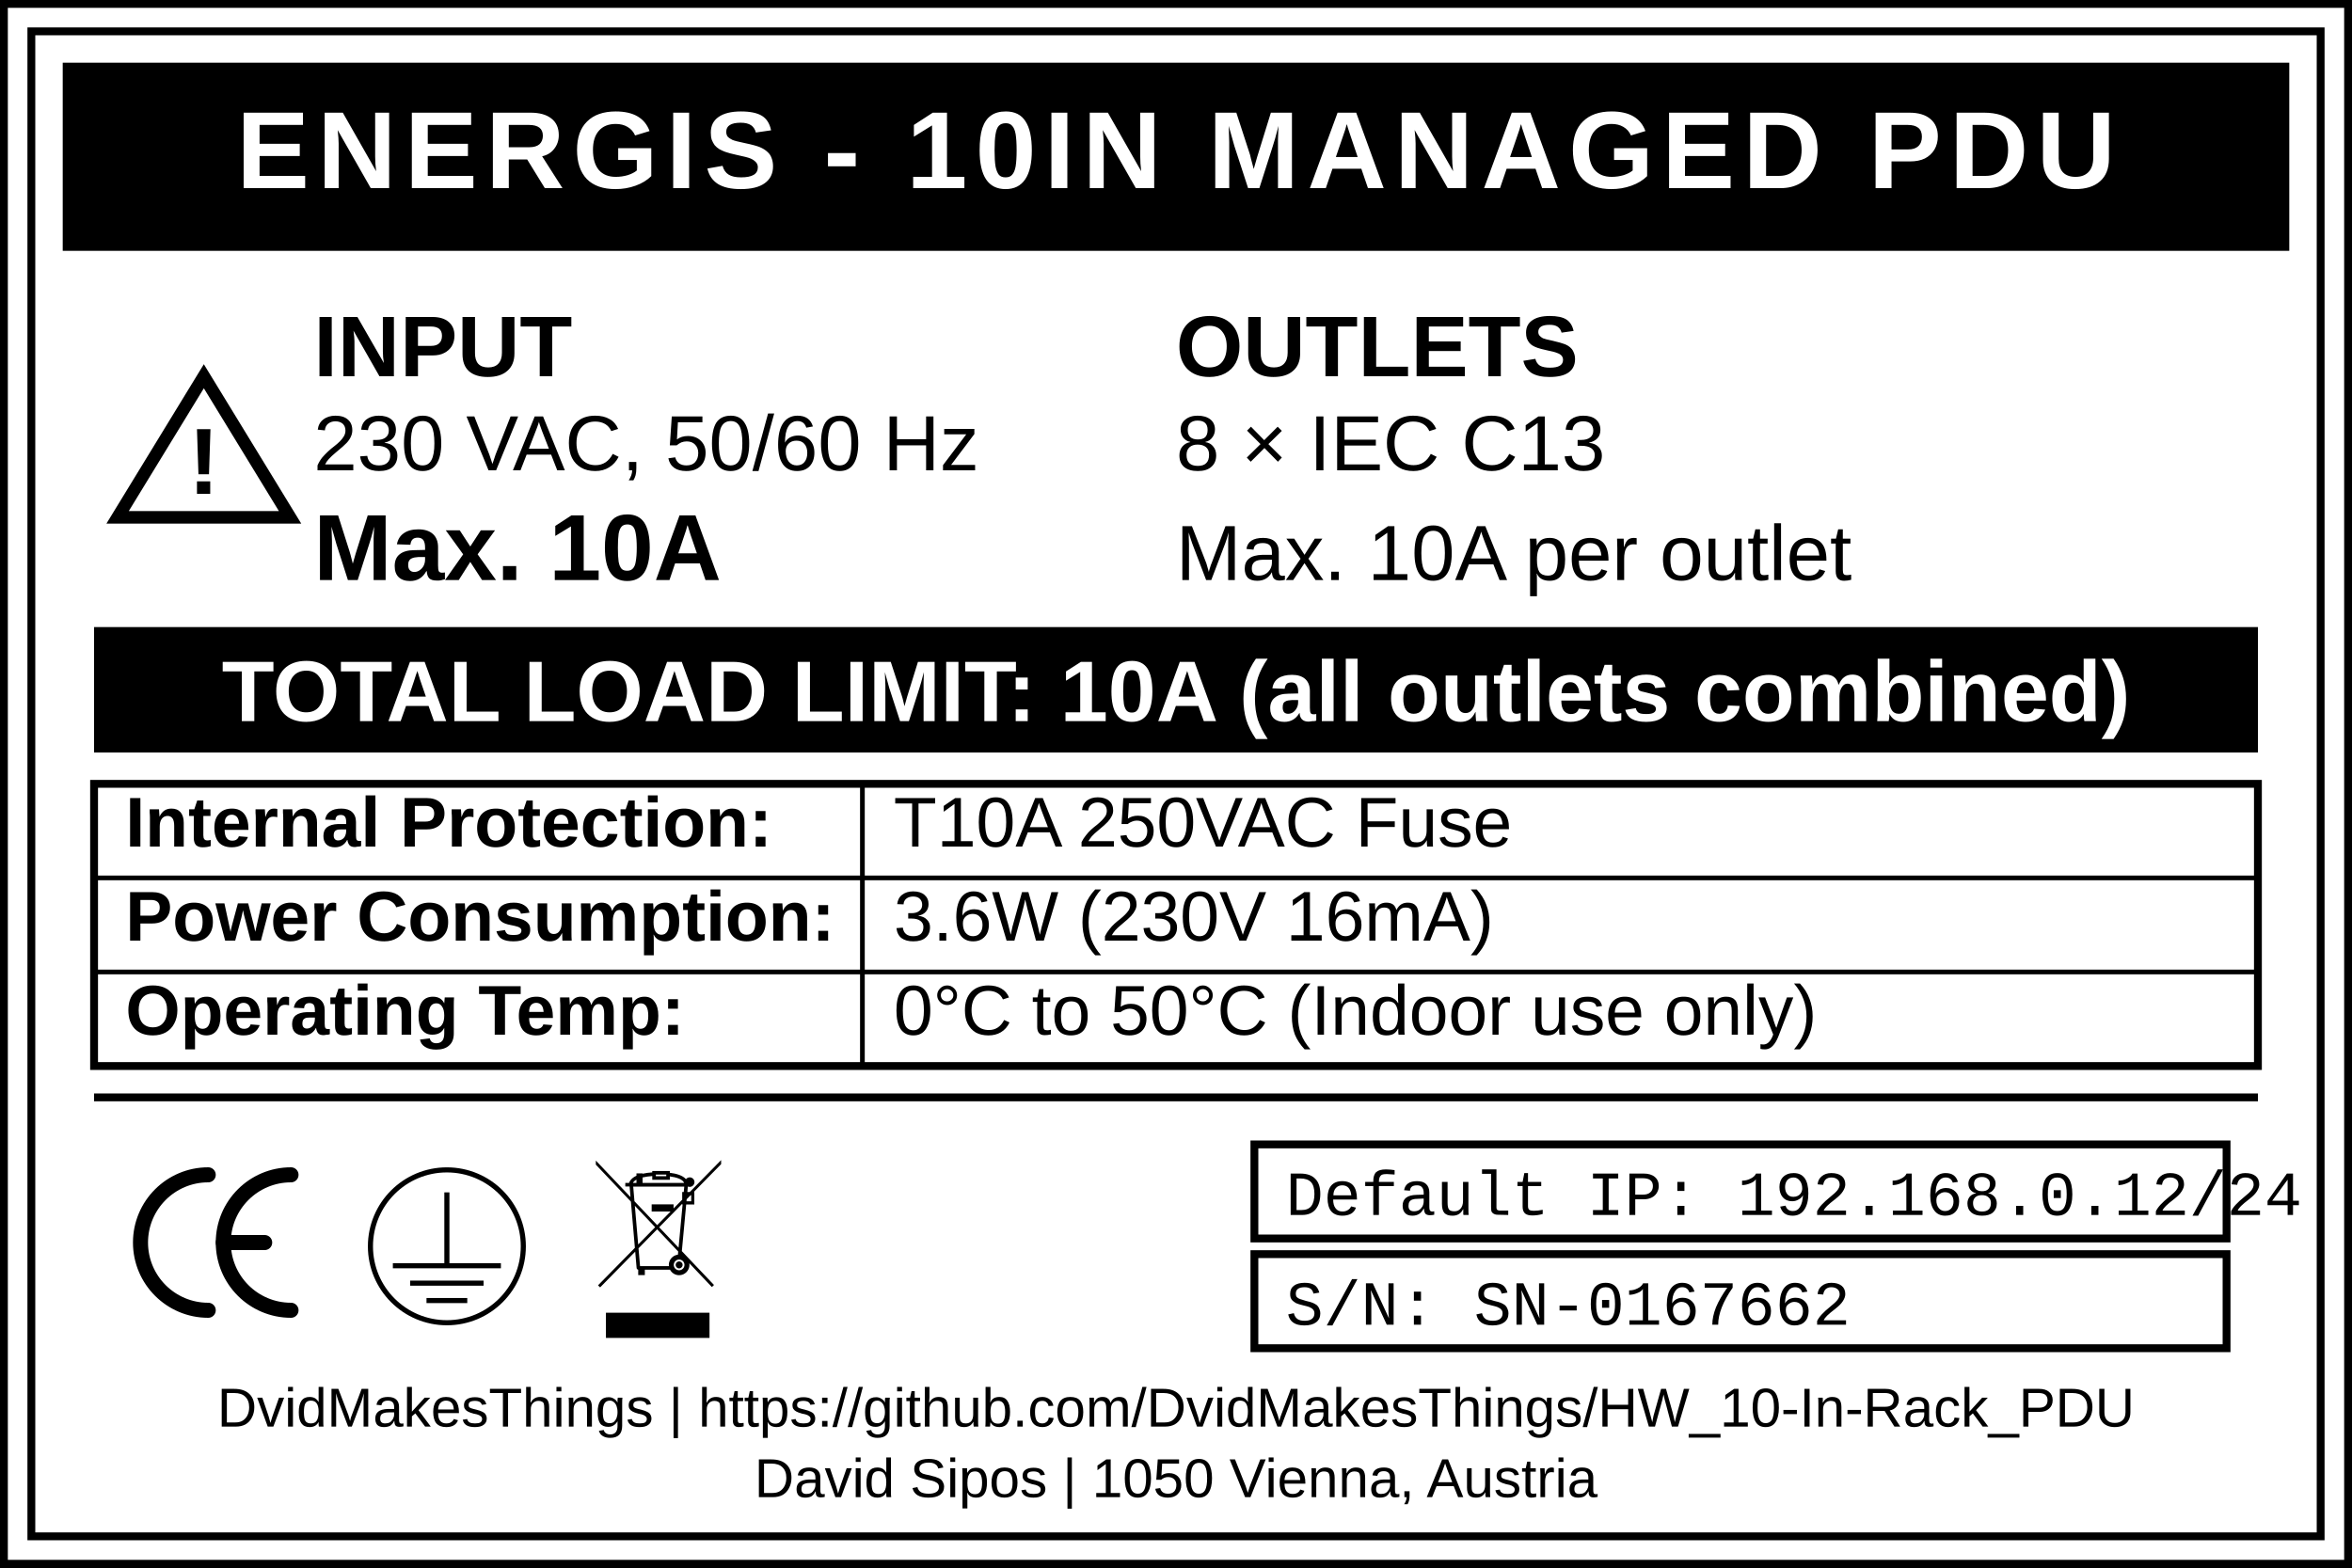
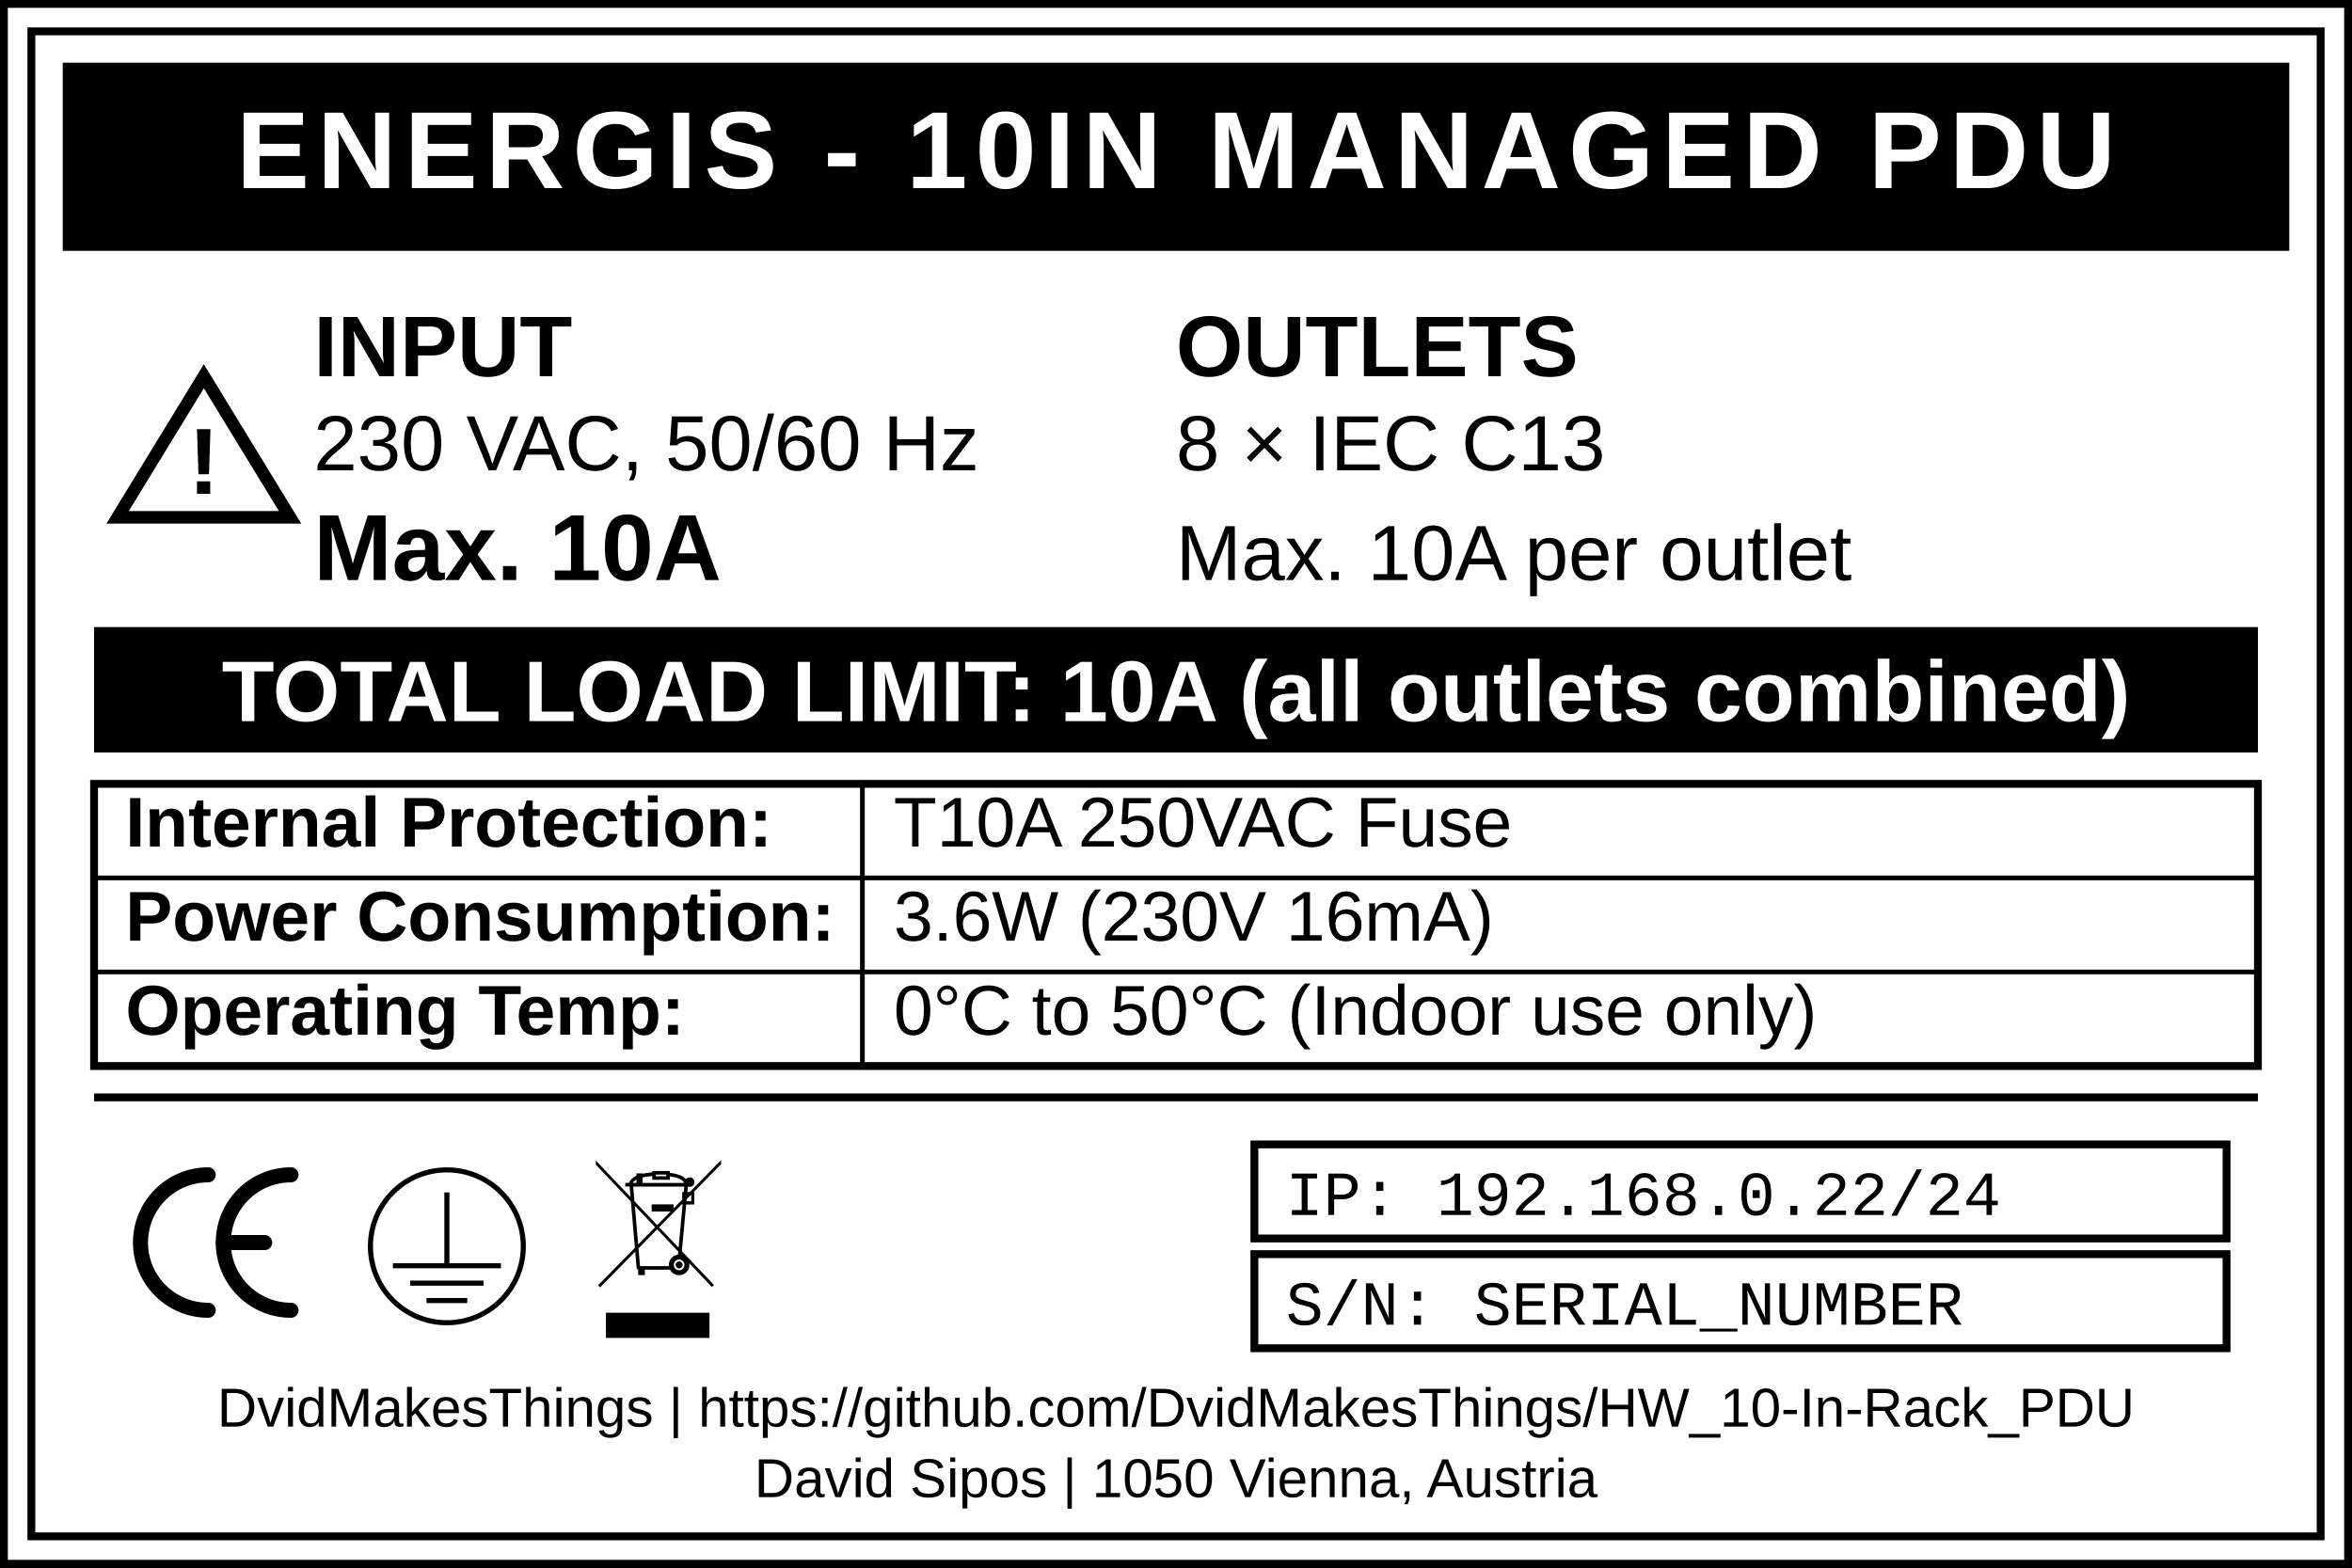
<svg xmlns="http://www.w3.org/2000/svg" width="150mm" height="100mm" viewBox="0 0 150 100">
  <rect width="150" height="100" fill="#FFFFFF" stroke="#000000" stroke-width="1" />
  <rect x="2" y="2" width="146" height="96" fill="none" stroke="#000000" stroke-width="0.5" />
  <rect x="4" y="4" width="142" height="12" fill="#000000" />
  <text x="75" y="12" font-family="Arial, sans-serif" font-size="7" font-weight="bold" fill="#FFFFFF" text-anchor="middle" letter-spacing="0.5">
    ENERGIS - 10IN MANAGED PDU
  </text>
  <g transform="translate(7, 23)">
    <polygon points="6,1 11.5,10 0.5,10" fill="none" stroke="#000000" stroke-width="0.8" />
    <text x="6" y="8.5" font-family="Arial, sans-serif" font-size="6" font-weight="bold" text-anchor="middle">!</text>
  </g>
  <g font-family="Arial, sans-serif" fill="#000000">
    <text x="20" y="24" font-size="5.5" font-weight="bold">INPUT</text>
    <text x="20" y="30" font-size="5">230 VAC, 50/60 Hz</text>
    <text x="20" y="37" font-size="6" font-weight="bold">Max. 10A</text>
    <text x="75" y="24" font-size="5.5" font-weight="bold">OUTLETS</text>
    <text x="75" y="30" font-size="5">8 × IEC C13</text>
    <text x="75" y="37" font-size="5">Max. 10A per outlet</text>
  </g>
  <rect x="6" y="40" width="138" height="8" fill="#000000" />
  <text x="75" y="46" font-family="Arial, sans-serif" font-size="5.5" font-weight="bold" fill="#FFFFFF" text-anchor="middle">
    TOTAL LOAD LIMIT: 10A (all outlets combined)
  </text>
  <g font-family="Arial, sans-serif" font-size="4.5" fill="#000000">
    <rect x="6" y="50" width="138" height="18" fill="none" stroke="#000000" stroke-width="0.5" />
    <line x1="6" y1="56" x2="144" y2="56" stroke="#000000" stroke-width="0.3" />
    <line x1="6" y1="62" x2="144" y2="62" stroke="#000000" stroke-width="0.3" />
    <line x1="55" y1="50" x2="55" y2="68" stroke="#000000" stroke-width="0.3" />
    <text x="8" y="54" font-weight="bold">Internal Protection:</text>
    <text x="57" y="54">T10A 250VAC Fuse</text>
    <text x="8" y="60" font-weight="bold">Power Consumption:</text>
    <text x="57" y="60">3.6W (230V 16mA)</text>
    <text x="8" y="66" font-weight="bold">Operating Temp:</text>
    <text x="57" y="66">0°C to 50°C (Indoor use only)</text>
  </g>
  <line x1="6" y1="70" x2="144" y2="70" stroke="#000000" stroke-width="0.5" />
  <g font-family="Arial, sans-serif" fill="#000000">
    <g transform="translate(8, 73.5)">
      <g transform="scale(0.24)">
        <path d="M22 42C12.059 42 4 33.941 4 24C4 14.059 12.059 6 22 6" fill="none" stroke="#000000" stroke-width="4" stroke-linecap="round" stroke-linejoin="round" />
        <path d="M44 42C34.059 42 26 33.941 26 24C26 14.059 34.059 6 44 6" fill="none" stroke="#000000" stroke-width="4" stroke-linecap="round" stroke-linejoin="round" />
        <path d="M26 24H37" fill="none" stroke="#000000" stroke-width="4" stroke-linecap="round" stroke-linejoin="round" />
      </g>
    </g>
    <g transform="translate(22, 73) scale(0.065)">
      <circle cx="100" cy="100" r="75" fill="none" stroke="#000" stroke-width="5" />
      <path d="m47 119.07h106" fill="none" stroke="#000" stroke-width="5" />
      <path d="m64 136.15h72" fill="none" stroke="#000" stroke-width="5" />
      <path d="m80 153.22h40" fill="none" stroke="#000" stroke-width="5" />
      <path d="m100 119.07v-72" fill="none" stroke="#000" stroke-width="5" />
    </g>
    <g transform="translate(38, 74) scale(0.019)">
      <path d="M236.379,48.548h-34.999v5.502h34.999V48.548z M136.377,65.629c-5.415,2.942-9.624,6.535-11.948,10.919h11.948V65.629z M318.088,117.987l-13.185,13.43l-0.637,6.83h15.825v-20.26H318.088z M199.088,225.298l-68.126-71.864L142.13,283.26 L199.088,225.298z M212.563,225.475l65.129,68.592l13.516-145.03h-1.333v-2.314L212.563,225.475z M129.647,138.151l76.208,80.26 l45.077-45.87h-63.552v-24h73.501v13.875l28.994-29.504v-25.715h5.232l1.691-18.151H125.423L129.647,138.151z M313.64,346.135 c0.314,1.874,0.478,3.799,0.478,5.763c0,19.089-15.474,34.562-34.562,34.562c-13.255,0-24.768-7.461-30.566-18.413h-84.52v18.055 h-22.237v-18.101c-2.604-0.366-5.102-2.842-5.325-5.439l-4.748-55.187L14.359,427.368l-7.042-6.92L131.055,294.53l-13.339-155.069 L0,15.286V1.611l116.403,122.592l-3.067-35.654H98.88v-12h12.719c0.219-0.674,0.509-1.462,0.89-2.342 c4.229-9.775,12.964-16.763,23.889-21.734v-7.931h20.505v1.227c10.683-2.455,21.978-3.79,32.499-4.468v-4.752h58.999V66.05h-58.999 V53.588c-10.451,0.781-21.987,2.208-32.499,4.709v18.252h139.444c-5.472-12.912-26.749-18.958-47.947-21.699V42.631 c21.275,2.637,43.143,8.586,54.121,21.438c2.929-3.729,7.48-6.125,12.59-6.125c8.837,0,16,7.163,16,16c0,8.836-7.163,16-16,16 c-2.2,0-4.297-0.444-6.205-1.248l-1.725,18.5h7.986L420.487,0v13.682l-91.805,93.513h1.911v41.842h-27.331l-14.594,156.588 L396.623,419.32l-7.162,6.797L313.64,346.135z M244.992,351.898c0-17.718,13.331-32.322,30.51-34.328l0.99-10.621l-70.699-74.578 l-62.56,63.724l5.157,59.953h96.848C245.076,354.687,244.992,353.302,244.992,351.898z M261.58,351.898 c0,9.927,8.047,17.975,17.975,17.975c9.927,0,17.975-8.048,17.975-17.975c0-9.928-8.048-17.975-17.975-17.975 C269.627,333.923,261.58,341.97,261.58,351.898z M267.881,351.898c0-6.447,5.227-11.674,11.674-11.674s11.674,5.227,11.674,11.674 s-5.227,11.673-11.674,11.673S267.881,358.345,267.881,351.898z M33.878,512.379h347.673v84.661H33.878V512.379z" fill="#000000" />
    </g>
  </g>
  <rect x="80" y="73" width="62" height="6" fill="none" stroke="#000000" stroke-width="0.5" />
  <text x="82" y="77.5" font-family="Courier New, monospace" font-size="4">
-     Default IP: 192.168.0.12/24
+     IP: 192.168.0.22/24
  </text>
  <rect x="80" y="80" width="62" height="6" fill="none" stroke="#000000" stroke-width="0.5" />
  <text x="82" y="84.5" font-family="Courier New, monospace" font-size="4">
-     S/N: SN-0167662
+     S/N: SERIAL_NUMBER
  </text>
  <text x="75" y="91" font-family="Arial, sans-serif" font-size="3.5" text-anchor="middle">
    DvidMakesThings | https://github.com/DvidMakesThings/HW_10-In-Rack_PDU
  </text>
  <text x="75" y="95.5" font-family="Arial, sans-serif" font-size="3.5" text-anchor="middle">
    David Sipos | 1050 Vienna, Austria
  </text>
</svg>
